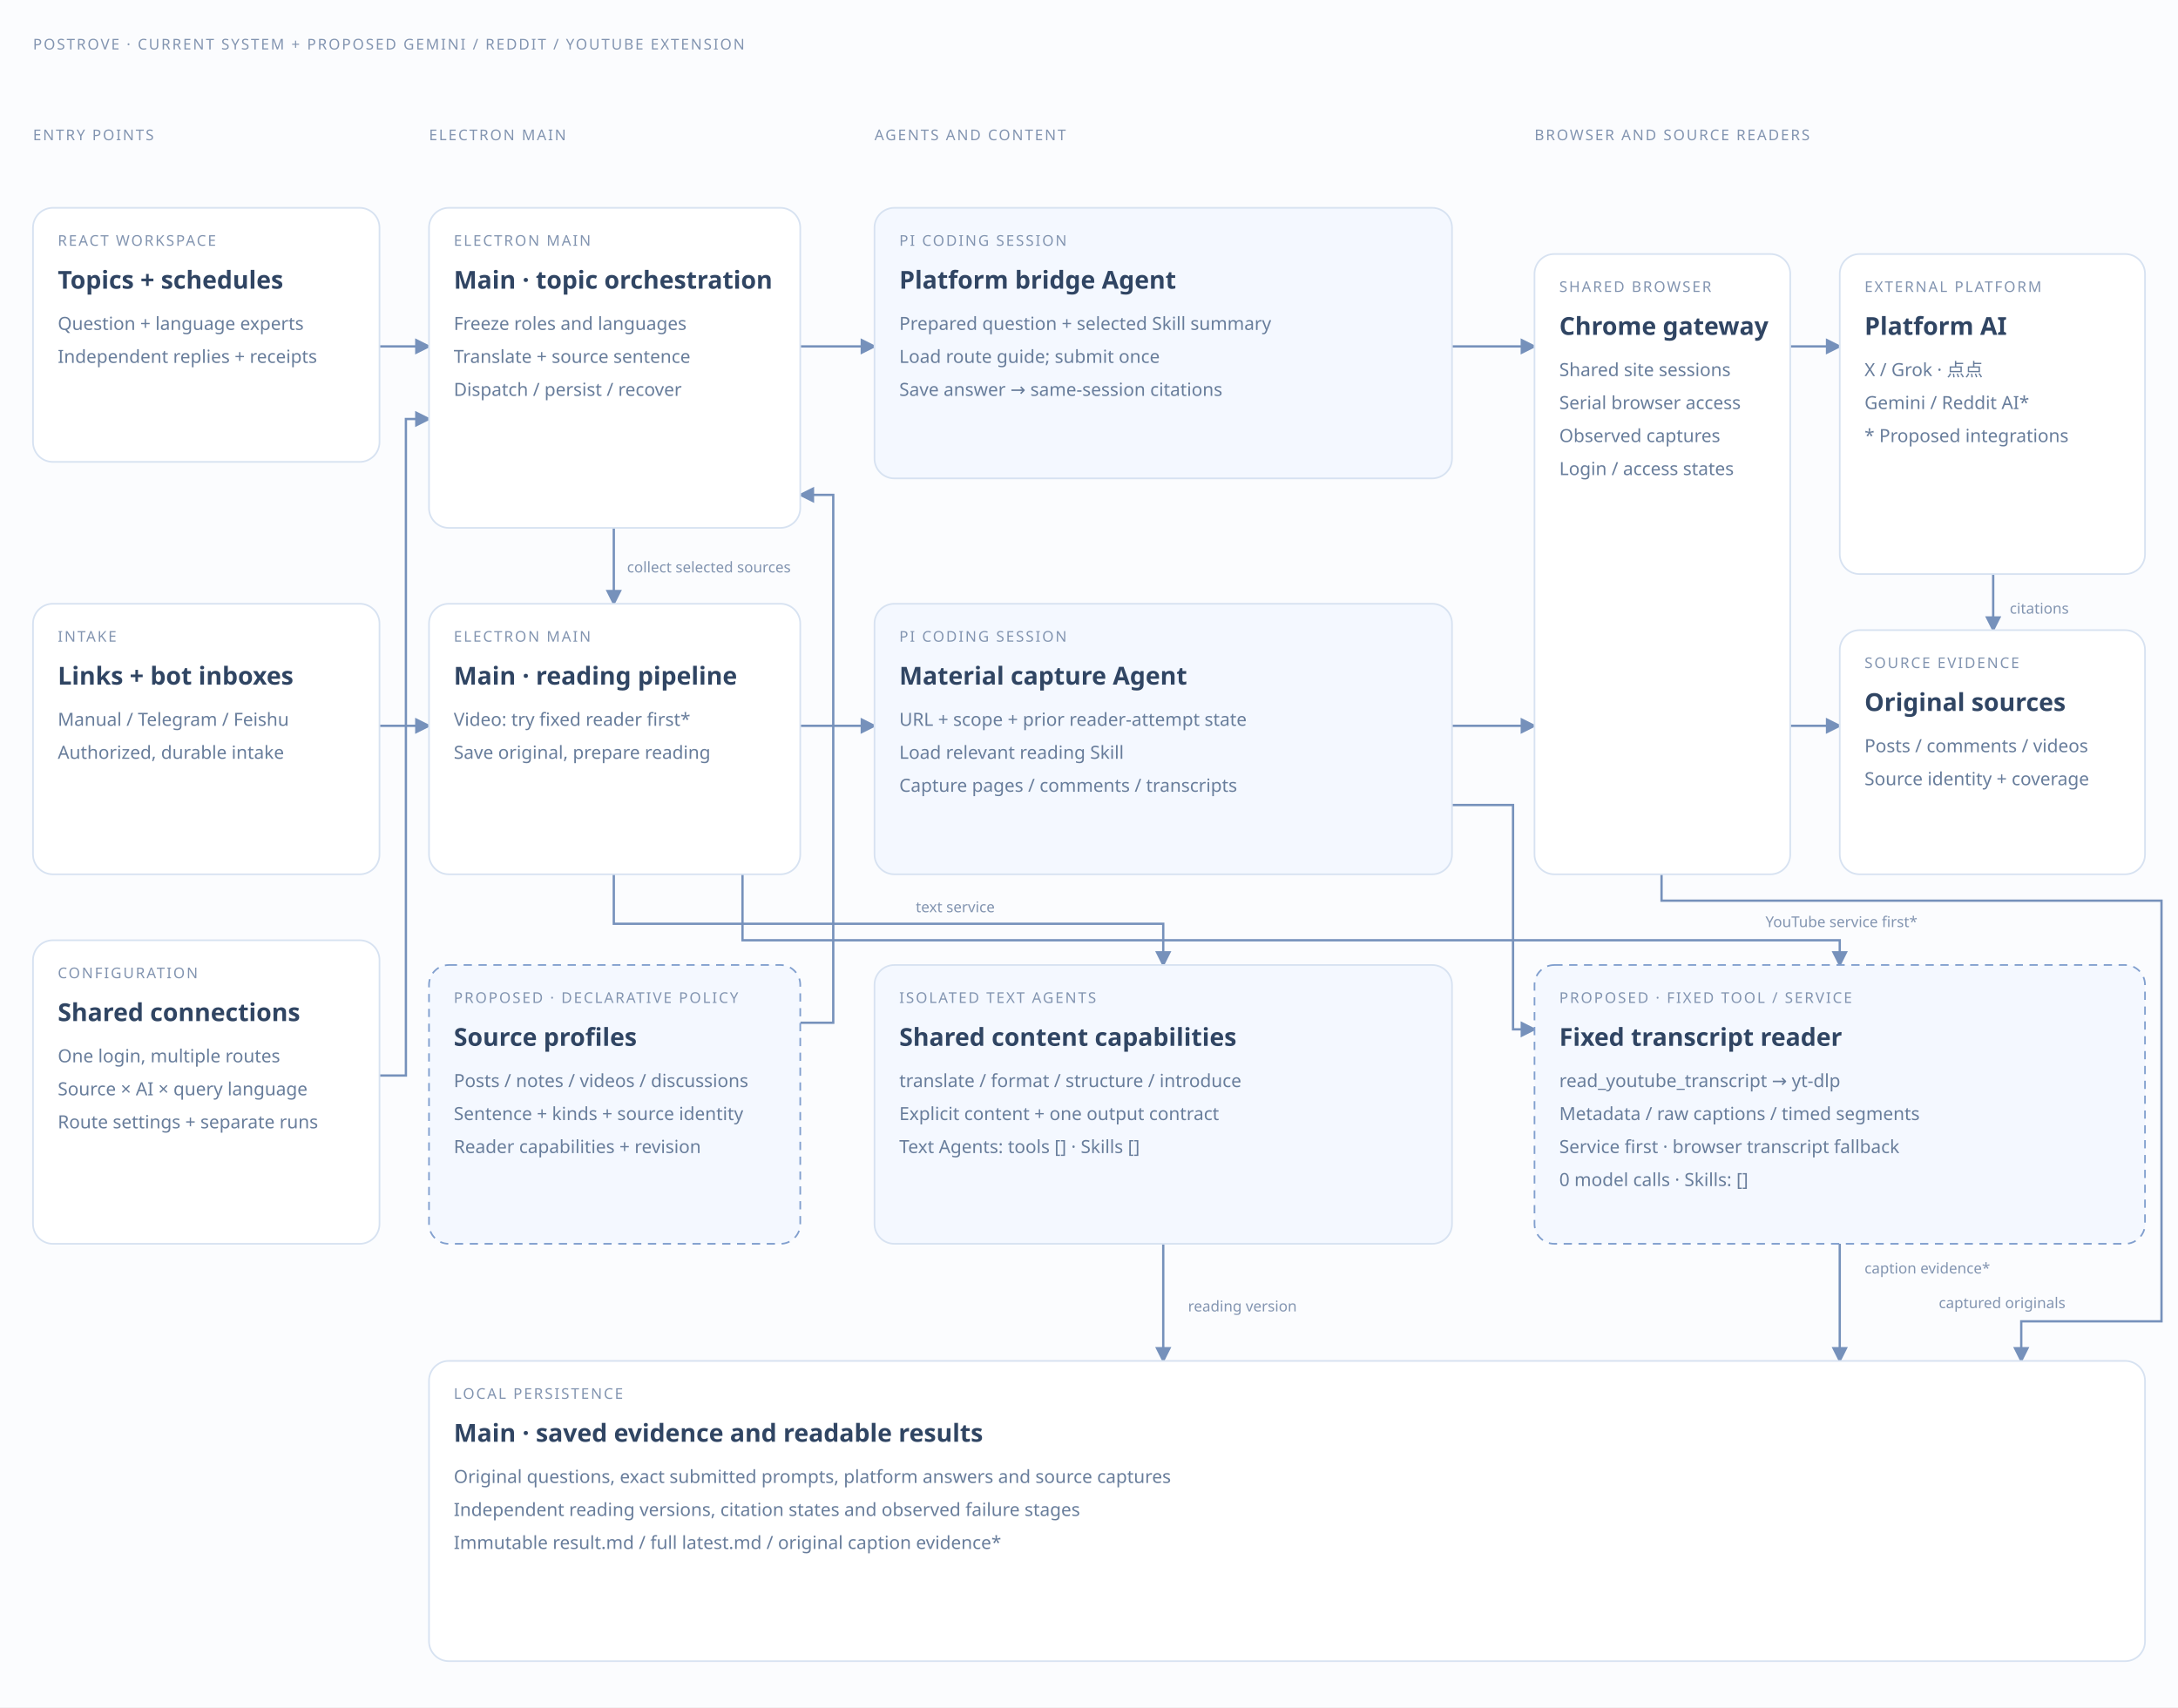
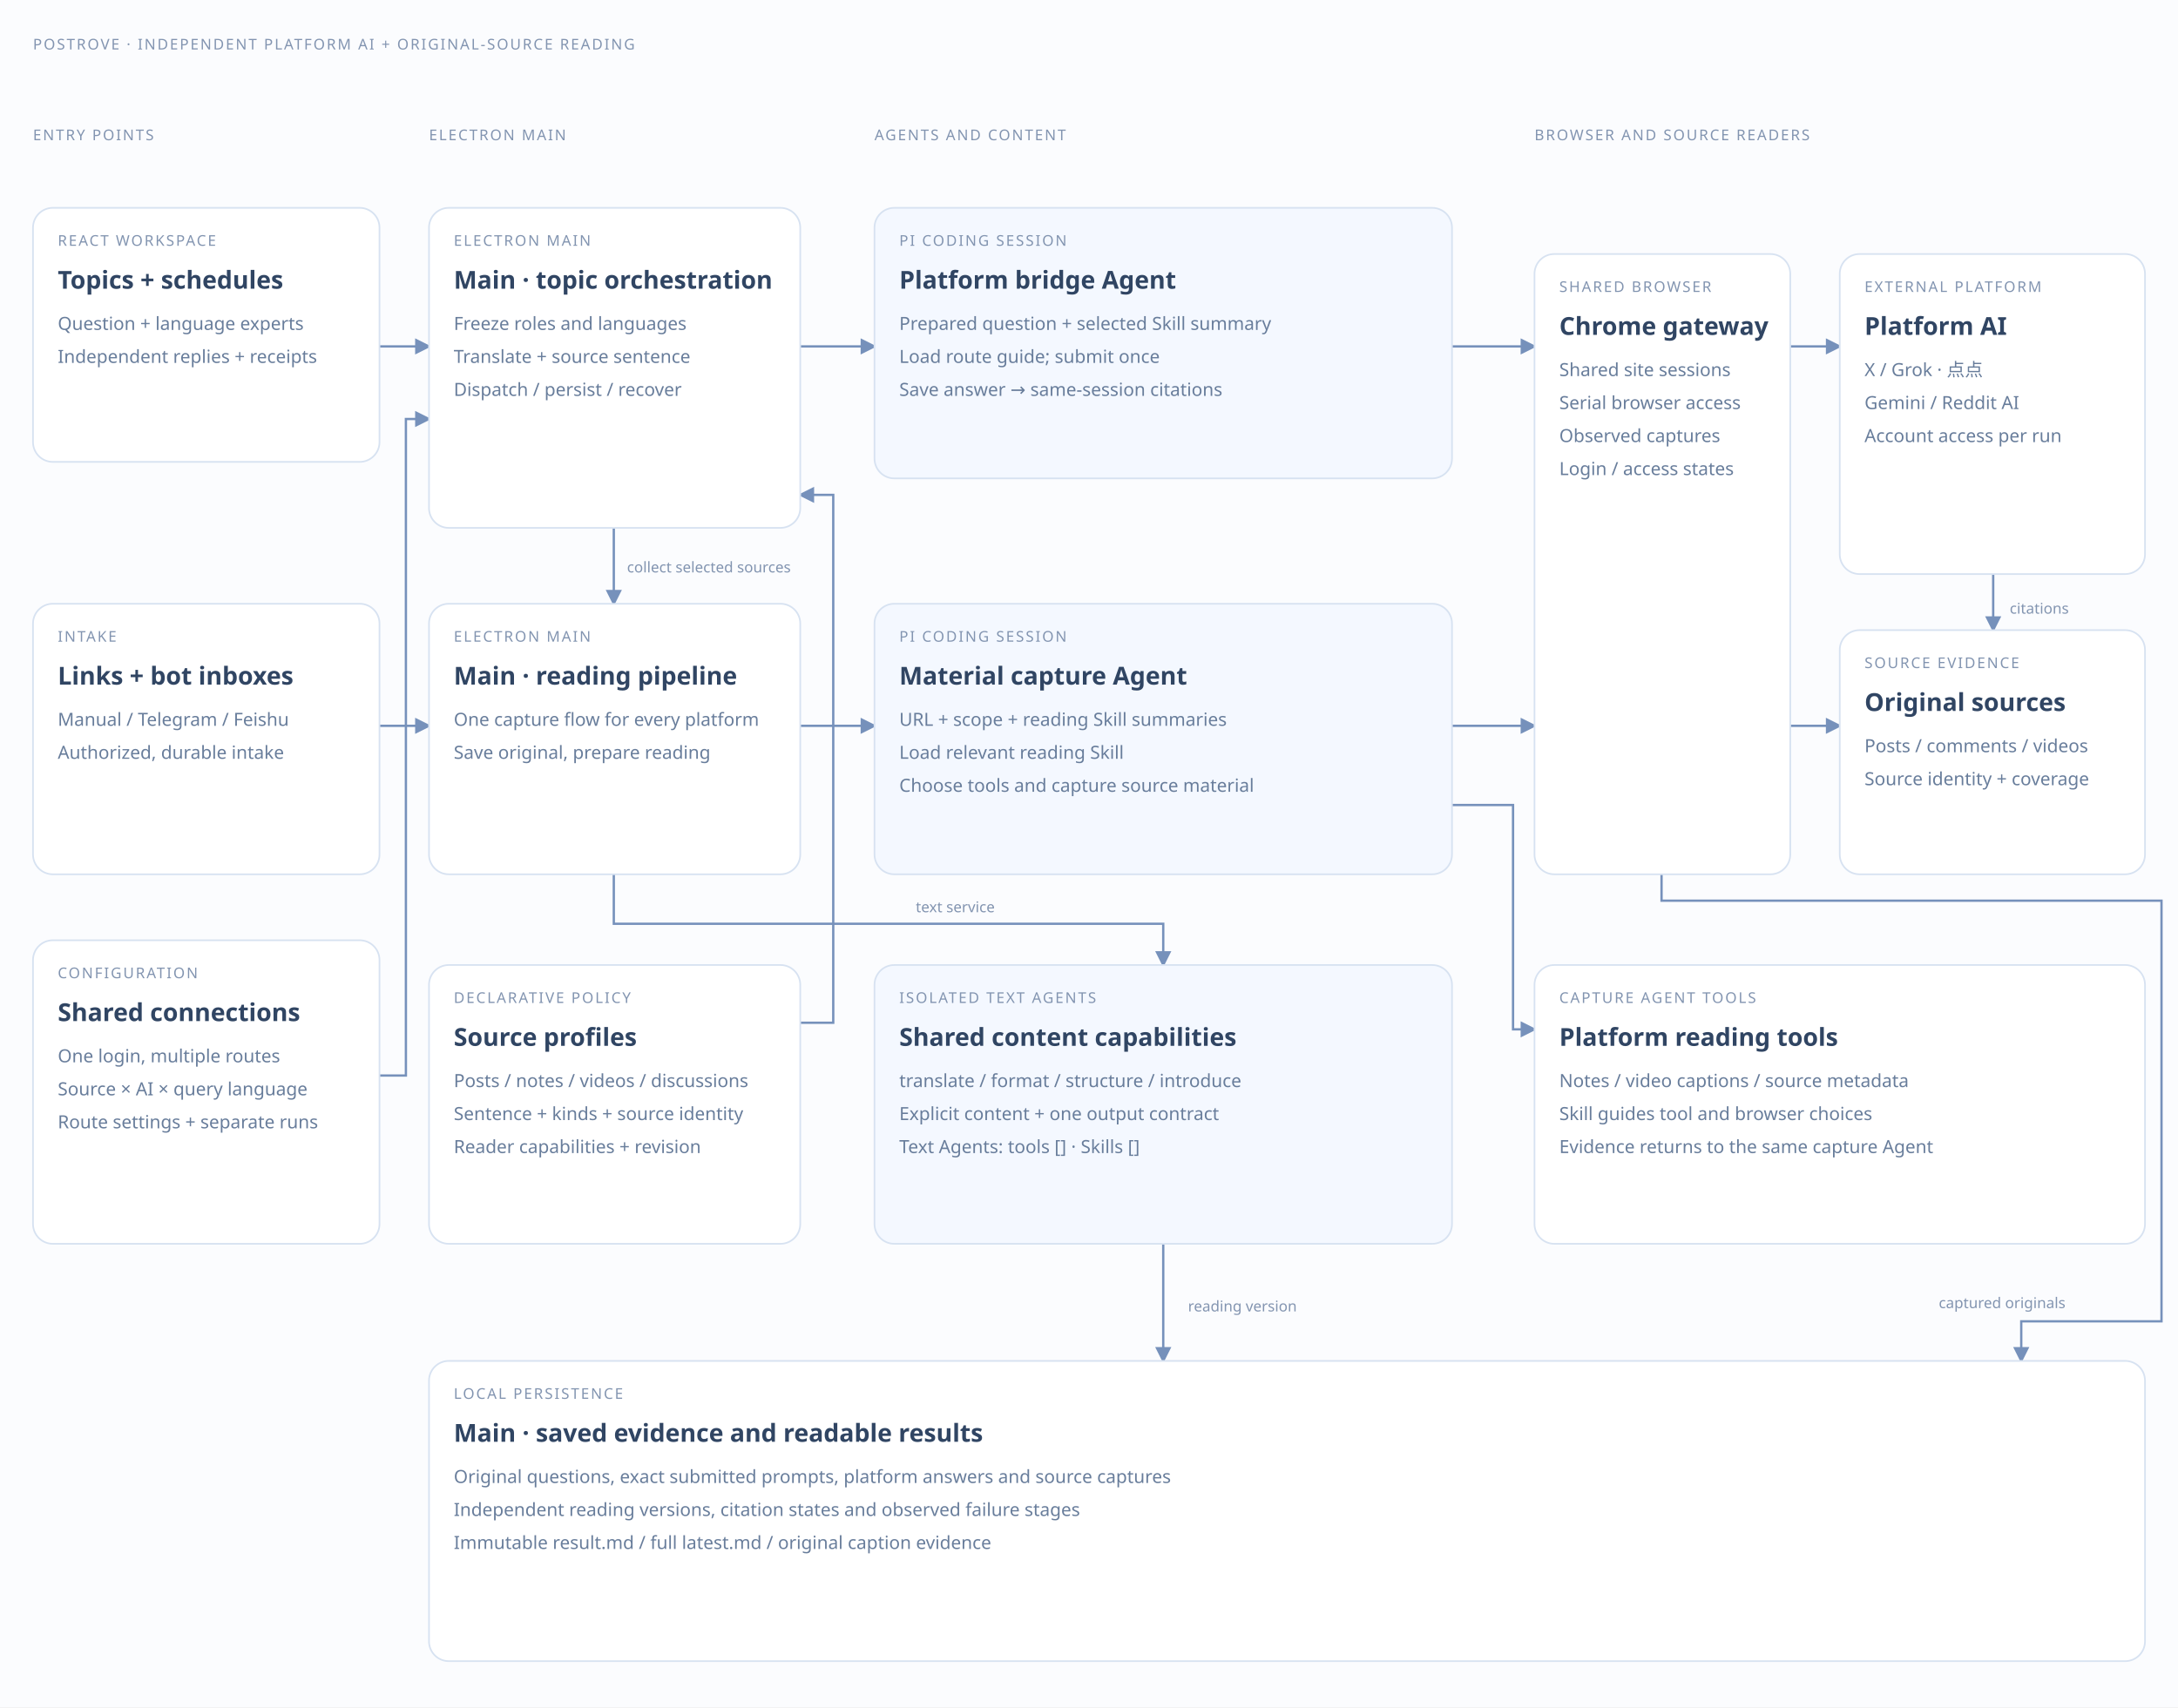
<svg xmlns="http://www.w3.org/2000/svg" viewBox="0 0 1320 1035" role="img" aria-labelledby="title">
  <defs>
    <marker id="arrow" markerWidth="7" markerHeight="7" refX="6" refY="3.5" orient="auto">
      <path d="M0 0L7 3.5L0 7Z" fill="#7691bb" />
    </marker>
  </defs>
-   <style>text{font-family:system-ui,sans-serif;fill:#304563}.label{font-size:9px;letter-spacing:1px;fill:#8294b0}.title{font-size:15px;font-weight:650}.line{font-size:11px;fill:#687d9b}.edge-label{font-size:9px;fill:#8294b0}.edge{fill:none;stroke:#7691bb;stroke-width:1.4;marker-end:url(#arrow)}.node{cursor:pointer}.node:focus{outline:none}.node:focus rect,.node:hover rect{stroke:#3978ea;stroke-width:2}.node rect{fill:#fff;stroke:#d7e2f1}.worker rect{fill:#f4f8ff}.proposed rect{stroke:#819fce;stroke-dasharray:5 4;fill:#f4f8ff}</style>
+   <style>text{font-family:system-ui,sans-serif;fill:#304563}.label{font-size:9px;letter-spacing:1px;fill:#8294b0}.title{font-size:15px;font-weight:650}.line{font-size:11px;fill:#687d9b}.edge-label{font-size:9px;fill:#8294b0}.edge{fill:none;stroke:#7691bb;stroke-width:1.4;marker-end:url(#arrow)}.node{cursor:pointer}.node:focus{outline:none}.node:focus rect,.node:hover rect{stroke:#3978ea;stroke-width:2}.node rect{fill:#fff;stroke:#d7e2f1}.worker rect{fill:#f4f8ff}.rect{stroke:#819fce;stroke-dasharray:5 4;fill:#f4f8ff}</style>
  <rect width="1320" height="1035" fill="#fbfcfe" />
-   <text x="20" y="30" class="label">POSTROVE · CURRENT SYSTEM + PROPOSED GEMINI / REDDIT / YOUTUBE EXTENSION</text>
+   <text x="20" y="30" class="label">POSTROVE · INDEPENDENT PLATFORM AI + ORIGINAL-SOURCE READING</text>
  <text x="20" y="85" class="label">ENTRY POINTS</text>
  <text x="260" y="85" class="label">ELECTRON MAIN</text>
  <text x="530" y="85" class="label">AGENTS AND CONTENT</text>
  <text x="930" y="85" class="label">BROWSER AND SOURCE READERS</text>
  <path class="edge" d="M230 210H260" />
  <path class="edge" d="M485 210H530" />
  <path class="edge" d="M230 440H260" />
  <path class="edge" d="M485 440H530" />
  <path class="edge" d="M372 320V366" />
  <text x="380" y="347" class="edge-label">collect selected sources</text>
  <path class="edge" d="M880 210H930" />
  <path class="edge" d="M880 440H930" />
  <path class="edge" d="M1085 210H1115" />
  <path class="edge" d="M1085 440H1115" />
  <path class="edge" d="M1208 348V382" />
  <text x="1218" y="372" class="edge-label">citations</text>
  <path class="edge" d="M372 530V560H705V585" />
  <text x="555" y="553" class="edge-label">text service</text>
  <path class="edge" d="M1007 530V546H1310V801H1225V825" />
  <text x="1175" y="793" class="edge-label">captured originals</text>
  <path class="edge" d="M705 754V825" />
  <text x="720" y="795" class="edge-label">reading version</text>
  <path class="edge" d="M230 652H246V254H260" />
  <path class="edge" d="M485 620H505V300H485" />
-   <path class="edge" d="M450 530V570H1115V585" />
-   <text x="1070" y="562" class="edge-label">YouTube service first*</text>
  <path class="edge" d="M880 488H917V624H930" />
-   <path class="edge" d="M1115 754V825" />
-   <text x="1130" y="772" class="edge-label">caption evidence*</text>
  <g class="node  " data-id="topic" role="button" tabindex="0" aria-label="Topics + schedules">
    <rect x="20" y="126" width="210" height="154" rx="12" />
    <text x="35" y="149" class="label">REACT WORKSPACE</text>
    <text x="35" y="175" class="title">Topics + schedules</text>
    <text x="35" y="200" class="line">Question + language experts</text>
    <text x="35" y="220" class="line">Independent replies + receipts</text>
  </g>
  <g class="node  " data-id="links" role="button" tabindex="0" aria-label="Links + bot inboxes">
    <rect x="20" y="366" width="210" height="164" rx="12" />
    <text x="35" y="389" class="label">INTAKE</text>
    <text x="35" y="415" class="title">Links + bot inboxes</text>
    <text x="35" y="440" class="line">Manual / Telegram / Feishu</text>
    <text x="35" y="460" class="line">Authorized, durable intake</text>
  </g>
  <g class="node  " data-id="members" role="button" tabindex="0" aria-label="Shared connections">
    <rect x="20" y="570" width="210" height="184" rx="12" />
    <text x="35" y="593" class="label">CONFIGURATION</text>
    <text x="35" y="619" class="title">Shared connections</text>
    <text x="35" y="644" class="line">One login, multiple routes</text>
    <text x="35" y="664" class="line">Source × AI × query language</text>
    <text x="35" y="684" class="line">Route settings + separate runs</text>
  </g>
  <g class="node  " data-id="main" role="button" tabindex="0" aria-label="Main · topic orchestration">
    <rect x="260" y="126" width="225" height="194" rx="12" />
    <text x="275" y="149" class="label">ELECTRON MAIN</text>
    <text x="275" y="175" class="title">Main · topic orchestration</text>
    <text x="275" y="200" class="line">Freeze roles and languages</text>
    <text x="275" y="220" class="line">Translate + source sentence</text>
    <text x="275" y="240" class="line">Dispatch / persist / recover</text>
  </g>
  <g class="node  " data-id="reading" role="button" tabindex="0" aria-label="Main · reading pipeline">
    <rect x="260" y="366" width="225" height="164" rx="12" />
    <text x="275" y="389" class="label">ELECTRON MAIN</text>
    <text x="275" y="415" class="title">Main · reading pipeline</text>
-     <text x="275" y="440" class="line">Video: try fixed reader first*</text>
+     <text x="275" y="440" class="line">One capture flow for every platform</text>
    <text x="275" y="460" class="line">Save original, prepare reading</text>
  </g>
  <g class="node  " data-id="storage" role="button" tabindex="0" aria-label="Main · saved evidence and readable results">
    <rect x="260" y="825" width="1040" height="182" rx="12" />
    <text x="275" y="848" class="label">LOCAL PERSISTENCE</text>
    <text x="275" y="874" class="title">Main · saved evidence and readable results</text>
    <text x="275" y="899" class="line">Original questions, exact submitted prompts, platform answers and source captures</text>
    <text x="275" y="919" class="line">Independent reading versions, citation states and observed failure stages</text>
-     <text x="275" y="939" class="line">Immutable result.md / full latest.md / original caption evidence*</text>
+     <text x="275" y="939" class="line">Immutable result.md / full latest.md / original caption evidence</text>
  </g>
  <g class="node worker " data-id="bridge" role="button" tabindex="0" aria-label="Platform bridge Agent">
    <rect x="530" y="126" width="350" height="164" rx="12" />
    <text x="545" y="149" class="label">PI CODING SESSION</text>
    <text x="545" y="175" class="title">Platform bridge Agent</text>
    <text x="545" y="200" class="line">Prepared question + selected Skill summary</text>
    <text x="545" y="220" class="line">Load route guide; submit once</text>
    <text x="545" y="240" class="line">Save answer → same-session citations</text>
  </g>
  <g class="node worker " data-id="capture" role="button" tabindex="0" aria-label="Material capture Agent">
    <rect x="530" y="366" width="350" height="164" rx="12" />
    <text x="545" y="389" class="label">PI CODING SESSION</text>
    <text x="545" y="415" class="title">Material capture Agent</text>
-     <text x="545" y="440" class="line">URL + scope + prior reader-attempt state</text>
+     <text x="545" y="440" class="line">URL + scope + reading Skill summaries</text>
    <text x="545" y="460" class="line">Load relevant reading Skill</text>
-     <text x="545" y="480" class="line">Capture pages / comments / transcripts</text>
+     <text x="545" y="480" class="line">Choose tools and capture source material</text>
  </g>
  <g class="node worker " data-id="content" role="button" tabindex="0" aria-label="Shared content capabilities">
    <rect x="530" y="585" width="350" height="169" rx="12" />
    <text x="545" y="608" class="label">ISOLATED TEXT AGENTS</text>
    <text x="545" y="634" class="title">Shared content capabilities</text>
    <text x="545" y="659" class="line">translate / format / structure / introduce</text>
    <text x="545" y="679" class="line">Explicit content + one output contract</text>
    <text x="545" y="699" class="line">Text Agents: tools [] · Skills []</text>
  </g>
  <g class="node  " data-id="ai" role="button" tabindex="0" aria-label="Platform AI">
    <rect x="1115" y="154" width="185" height="194" rx="12" />
    <text x="1130" y="177" class="label">EXTERNAL PLATFORM</text>
    <text x="1130" y="203" class="title">Platform AI</text>
    <text x="1130" y="228" class="line">X / Grok · 点点</text>
-     <text x="1130" y="248" class="line">Gemini / Reddit AI*</text>
-     <text x="1130" y="268" class="line">* Proposed integrations</text>
+     <text x="1130" y="248" class="line">Gemini / Reddit AI</text>
+     <text x="1130" y="268" class="line">Account access per run</text>
  </g>
  <g class="node  " data-id="browser" role="button" tabindex="0" aria-label="Chrome gateway">
    <rect x="930" y="154" width="155" height="376" rx="12" />
    <text x="945" y="177" class="label">SHARED BROWSER</text>
    <text x="945" y="203" class="title">Chrome gateway</text>
    <text x="945" y="228" class="line">Shared site sessions</text>
    <text x="945" y="248" class="line">Serial browser access</text>
    <text x="945" y="268" class="line">Observed captures</text>
    <text x="945" y="288" class="line">Login / access states</text>
  </g>
  <g class="node  " data-id="sources" role="button" tabindex="0" aria-label="Original sources">
    <rect x="1115" y="382" width="185" height="148" rx="12" />
    <text x="1130" y="405" class="label">SOURCE EVIDENCE</text>
    <text x="1130" y="431" class="title">Original sources</text>
    <text x="1130" y="456" class="line">Posts / comments / videos</text>
    <text x="1130" y="476" class="line">Source identity + coverage</text>
  </g>
-   <g class="node  proposed" data-id="source-profiles" role="button" tabindex="0" aria-label="Source profiles">
+   <g class="node  " data-id="source-profiles" role="button" tabindex="0" aria-label="Source profiles">
    <rect x="260" y="585" width="225" height="169" rx="12" />
-     <text x="275" y="608" class="label">PROPOSED · DECLARATIVE POLICY</text>
+     <text x="275" y="608" class="label">DECLARATIVE POLICY</text>
    <text x="275" y="634" class="title">Source profiles</text>
    <text x="275" y="659" class="line">Posts / notes / videos / discussions</text>
    <text x="275" y="679" class="line">Sentence + kinds + source identity</text>
    <text x="275" y="699" class="line">Reader capabilities + revision</text>
  </g>
-   <g class="node  proposed" data-id="youtube-reader" role="button" tabindex="0" aria-label="Fixed transcript reader">
+   <g class="node  " data-id="reading-tools" role="button" tabindex="0" aria-label="Platform reading tools">
    <rect x="930" y="585" width="370" height="169" rx="12" />
-     <text x="945" y="608" class="label">PROPOSED · FIXED TOOL / SERVICE</text>
-     <text x="945" y="634" class="title">Fixed transcript reader</text>
-     <text x="945" y="659" class="line">read_youtube_transcript → yt-dlp</text>
-     <text x="945" y="679" class="line">Metadata / raw captions / timed segments</text>
-     <text x="945" y="699" class="line">Service first · browser transcript fallback</text>
-     <text x="945" y="719" class="line">0 model calls · Skills: []</text>
+     <text x="945" y="608" class="label">CAPTURE AGENT TOOLS</text>
+     <text x="945" y="634" class="title">Platform reading tools</text>
+     <text x="945" y="659" class="line">Notes / video captions / source metadata</text>
+     <text x="945" y="679" class="line">Skill guides tool and browser choices</text>
+     <text x="945" y="699" class="line">Evidence returns to the same capture Agent</text>
  </g>
</svg>
